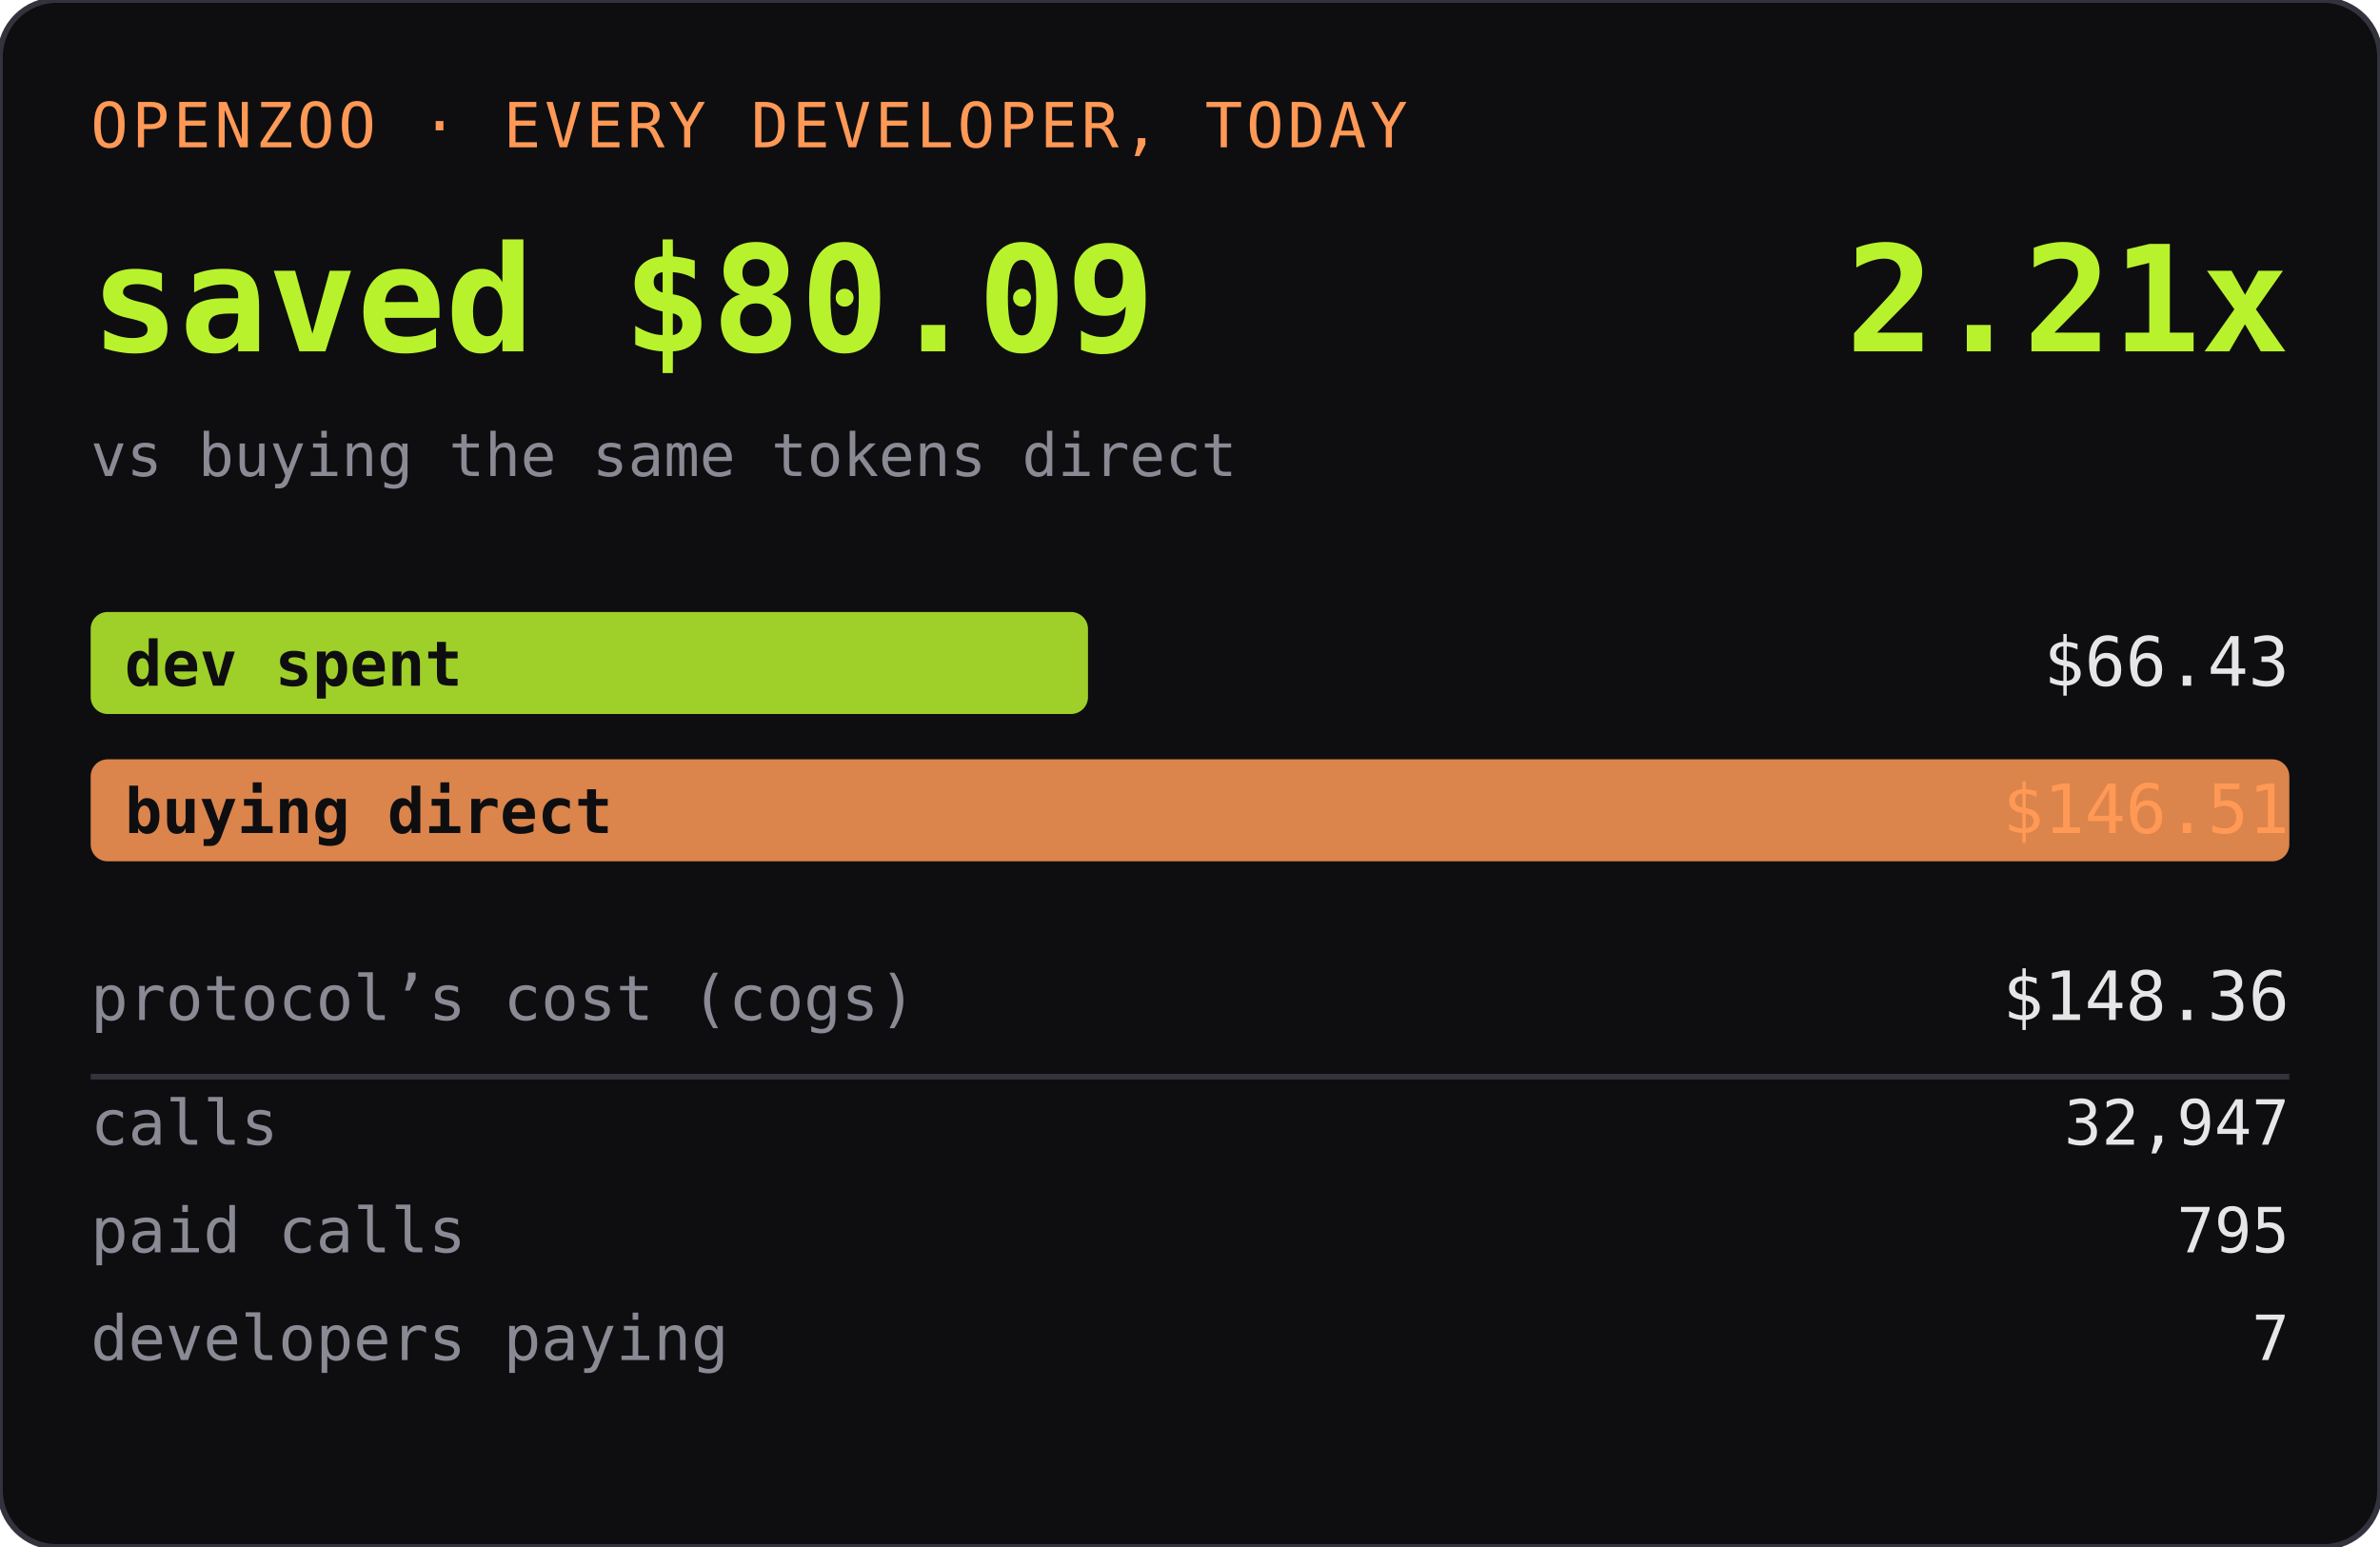
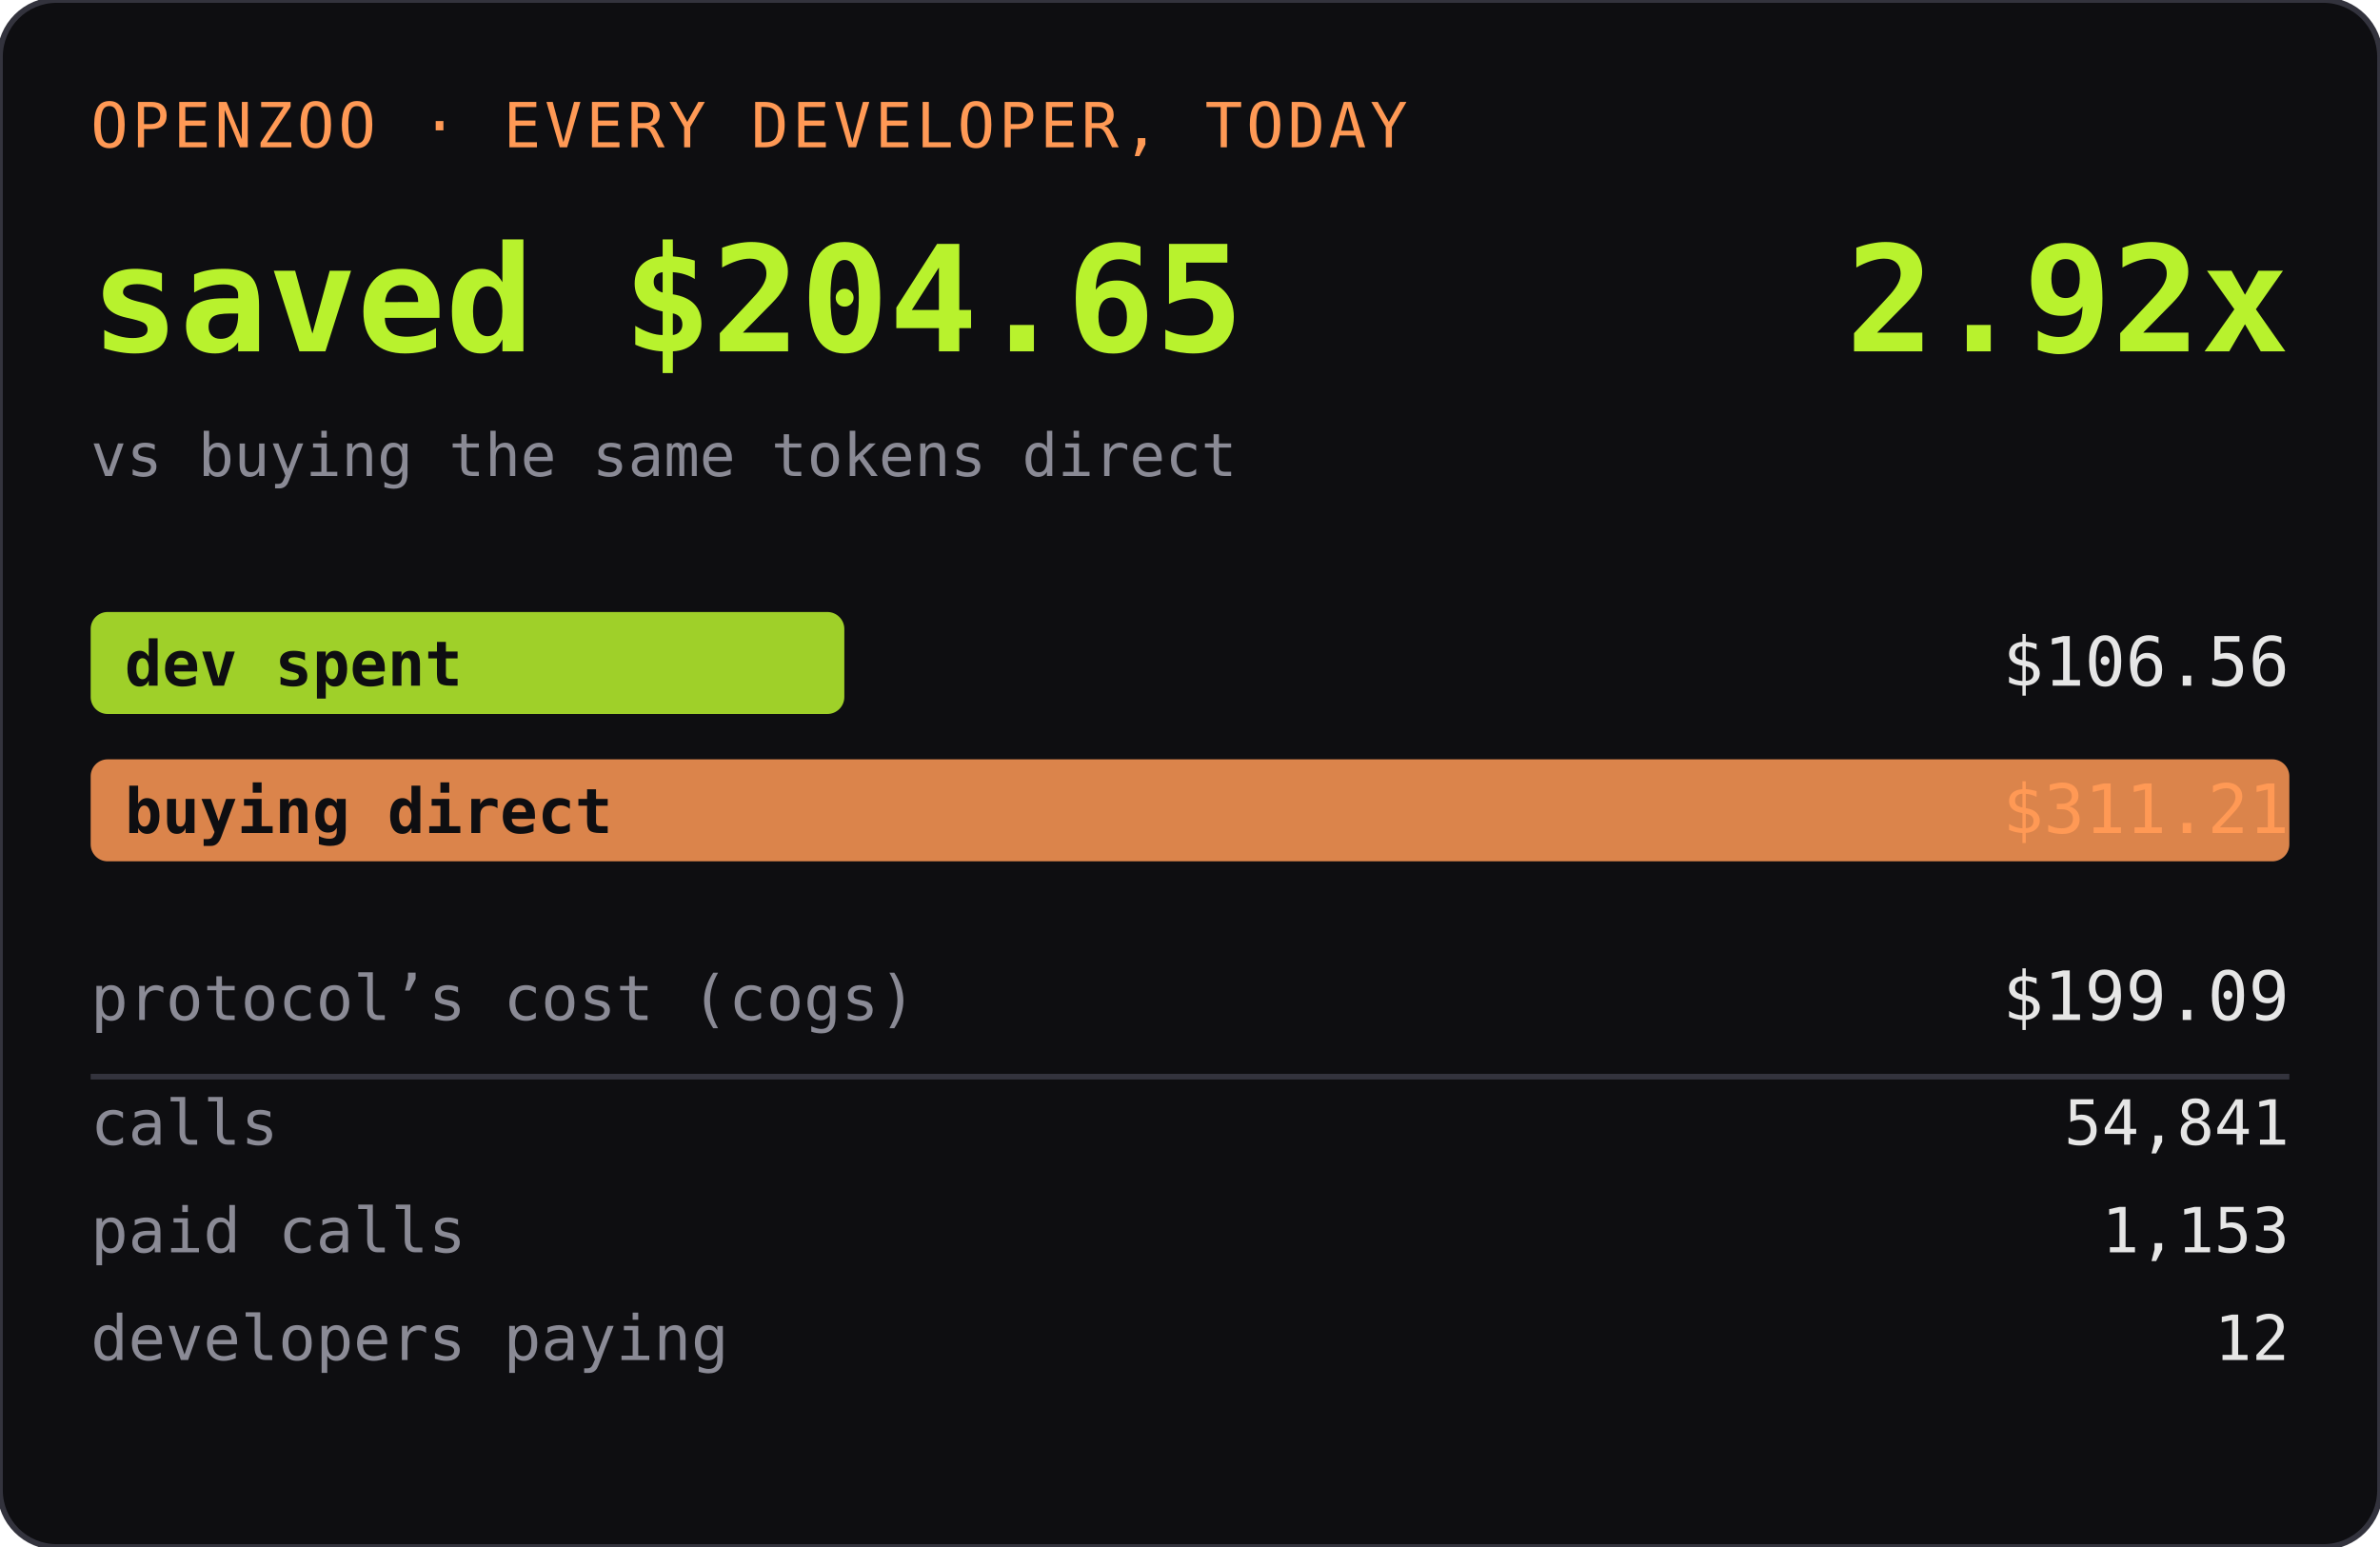
<svg xmlns="http://www.w3.org/2000/svg" width="420" height="273" role="img" aria-label="OPENZOO · EVERY DEVELOPER, TODAY">
  <rect width="420" height="273" rx="10" fill="#0e0e11" />
  <rect width="420" height="273" rx="10" fill="none" stroke="#33333d" />
  <text x="16" y="26" font-family="ui-monospace,SFMono-Regular,Menlo,monospace" font-size="11" fill="#ff9955" letter-spacing="0.06em">OPENZOO · EVERY DEVELOPER, TODAY</text>
-   <text x="16" y="62" font-family="ui-monospace,SFMono-Regular,Menlo,monospace" font-size="26" font-weight="600" fill="#b8f22d">saved $80.09</text>
-   <text x="404" y="62" text-anchor="end" font-family="ui-monospace,SFMono-Regular,Menlo,monospace" font-size="26" font-weight="600" fill="#b8f22d">2.21x</text>
+   <text x="16" y="62" font-family="ui-monospace,SFMono-Regular,Menlo,monospace" font-size="26" font-weight="600" fill="#b8f22d">saved $204.65</text>
+   <text x="404" y="62" text-anchor="end" font-family="ui-monospace,SFMono-Regular,Menlo,monospace" font-size="26" font-weight="600" fill="#b8f22d">2.92x</text>
  <text x="16" y="84" font-family="ui-monospace,SFMono-Regular,Menlo,monospace" font-size="10.5" fill="#8a8a95">vs buying the same tokens direct</text>
-   <rect x="16" y="108" width="176" height="18" rx="3" fill="#b8f22d" opacity="0.85" />
+   <rect x="16" y="108" width="133" height="18" rx="3" fill="#b8f22d" opacity="0.85" />
  <text x="22" y="121" font-family="ui-monospace,SFMono-Regular,Menlo,monospace" font-size="11" fill="#0e0e11" font-weight="600">dev spent</text>
-   <text x="404" y="121" text-anchor="end" font-family="ui-monospace,SFMono-Regular,Menlo,monospace" font-size="12" fill="#e6e6e6">$66.43</text>
+   <text x="404" y="121" text-anchor="end" font-family="ui-monospace,SFMono-Regular,Menlo,monospace" font-size="12" fill="#e6e6e6">$106.56</text>
  <rect x="16" y="134" width="388" height="18" rx="3" fill="#ff9955" opacity="0.85" />
  <text x="22" y="147" font-family="ui-monospace,SFMono-Regular,Menlo,monospace" font-size="11" fill="#0e0e11" font-weight="600">buying direct</text>
-   <text x="404" y="147" text-anchor="end" font-family="ui-monospace,SFMono-Regular,Menlo,monospace" font-size="12" fill="#ff9955">$146.51</text>
+   <text x="404" y="147" text-anchor="end" font-family="ui-monospace,SFMono-Regular,Menlo,monospace" font-size="12" fill="#ff9955">$311.21</text>
  <text x="16" y="180" font-family="ui-monospace,SFMono-Regular,Menlo,monospace" font-size="11" fill="#8a8a95">protocol’s cost (cogs)</text>
-   <text x="404" y="180" text-anchor="end" font-family="ui-monospace,SFMono-Regular,Menlo,monospace" font-size="12" fill="#e6e6e6">$148.36</text>
+   <text x="404" y="180" text-anchor="end" font-family="ui-monospace,SFMono-Regular,Menlo,monospace" font-size="12" fill="#e6e6e6">$199.09</text>
  <line x1="16" y1="190" x2="404" y2="190" stroke="#33333d" />
  <text x="16" y="202" font-family="ui-monospace,SFMono-Regular,Menlo,monospace" font-size="11" fill="#8a8a95">calls</text>
-   <text x="404" y="202" text-anchor="end" font-family="ui-monospace,SFMono-Regular,Menlo,monospace" font-size="11" fill="#e6e6e6">32,947</text>
+   <text x="404" y="202" text-anchor="end" font-family="ui-monospace,SFMono-Regular,Menlo,monospace" font-size="11" fill="#e6e6e6">54,841</text>
  <text x="16" y="221" font-family="ui-monospace,SFMono-Regular,Menlo,monospace" font-size="11" fill="#8a8a95">paid calls</text>
-   <text x="404" y="221" text-anchor="end" font-family="ui-monospace,SFMono-Regular,Menlo,monospace" font-size="11" fill="#e6e6e6">795</text>
+   <text x="404" y="221" text-anchor="end" font-family="ui-monospace,SFMono-Regular,Menlo,monospace" font-size="11" fill="#e6e6e6">1,153</text>
  <text x="16" y="240" font-family="ui-monospace,SFMono-Regular,Menlo,monospace" font-size="11" fill="#8a8a95">developers paying</text>
-   <text x="404" y="240" text-anchor="end" font-family="ui-monospace,SFMono-Regular,Menlo,monospace" font-size="11" fill="#e6e6e6">7</text>
+   <text x="404" y="240" text-anchor="end" font-family="ui-monospace,SFMono-Regular,Menlo,monospace" font-size="11" fill="#e6e6e6">12</text>
</svg>
